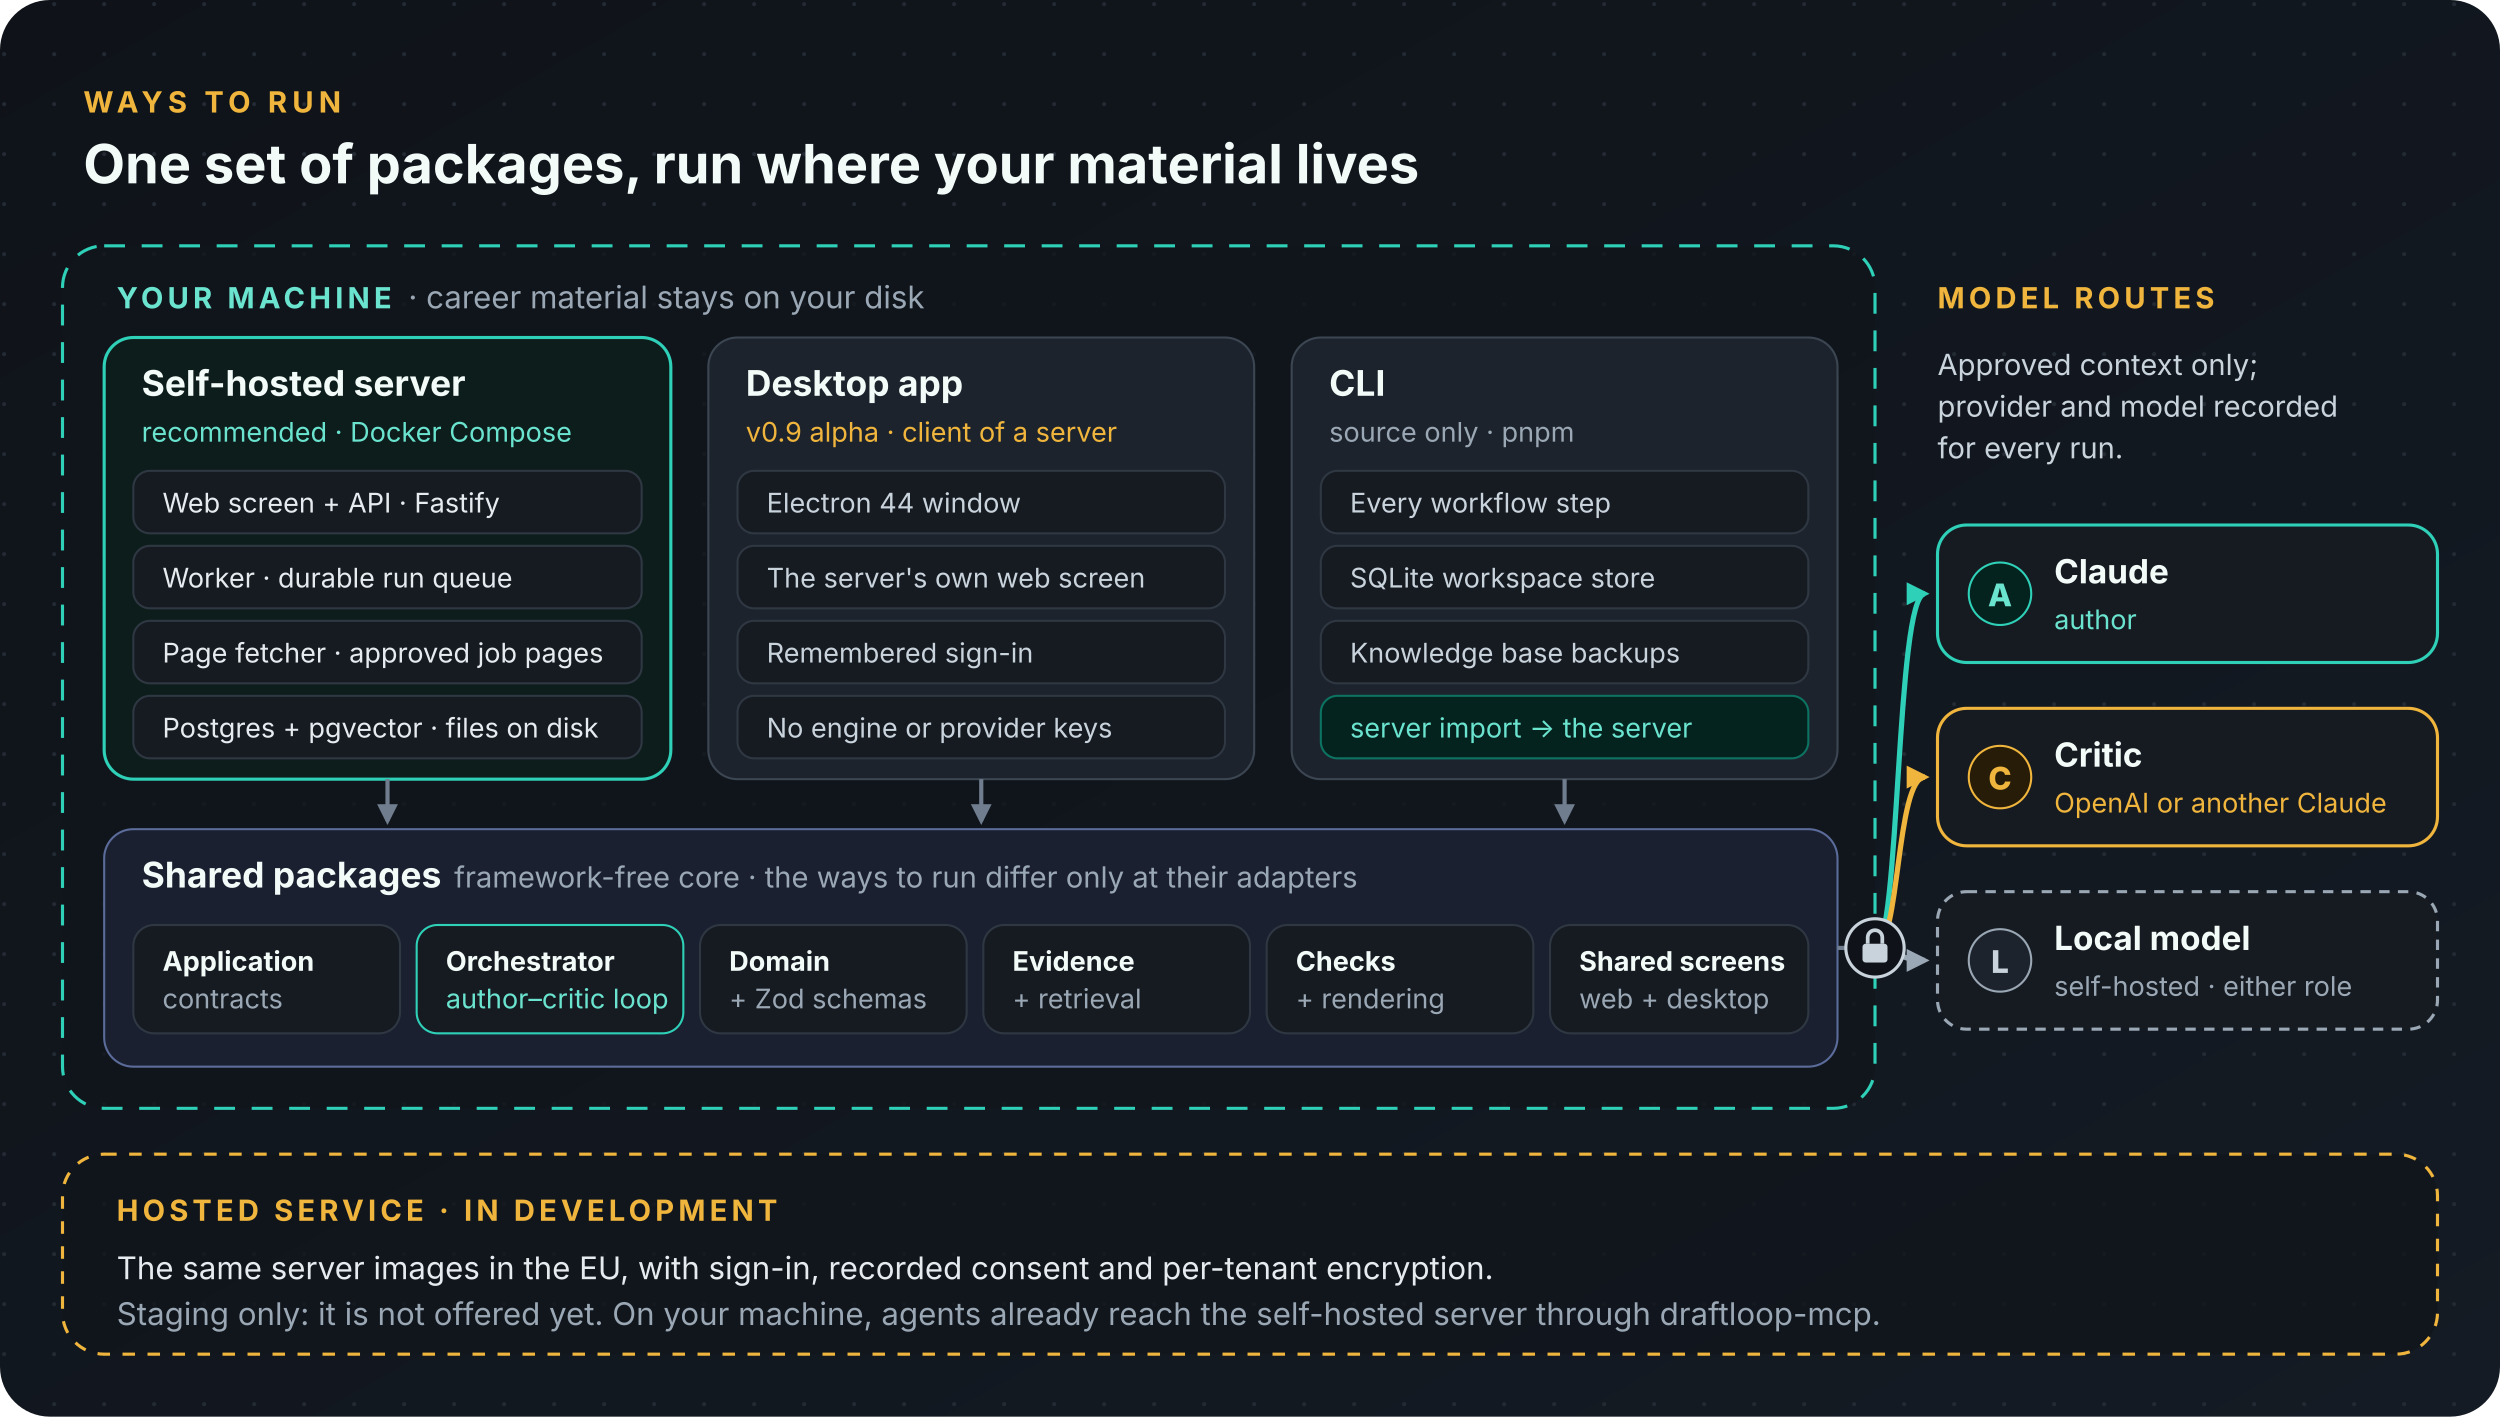
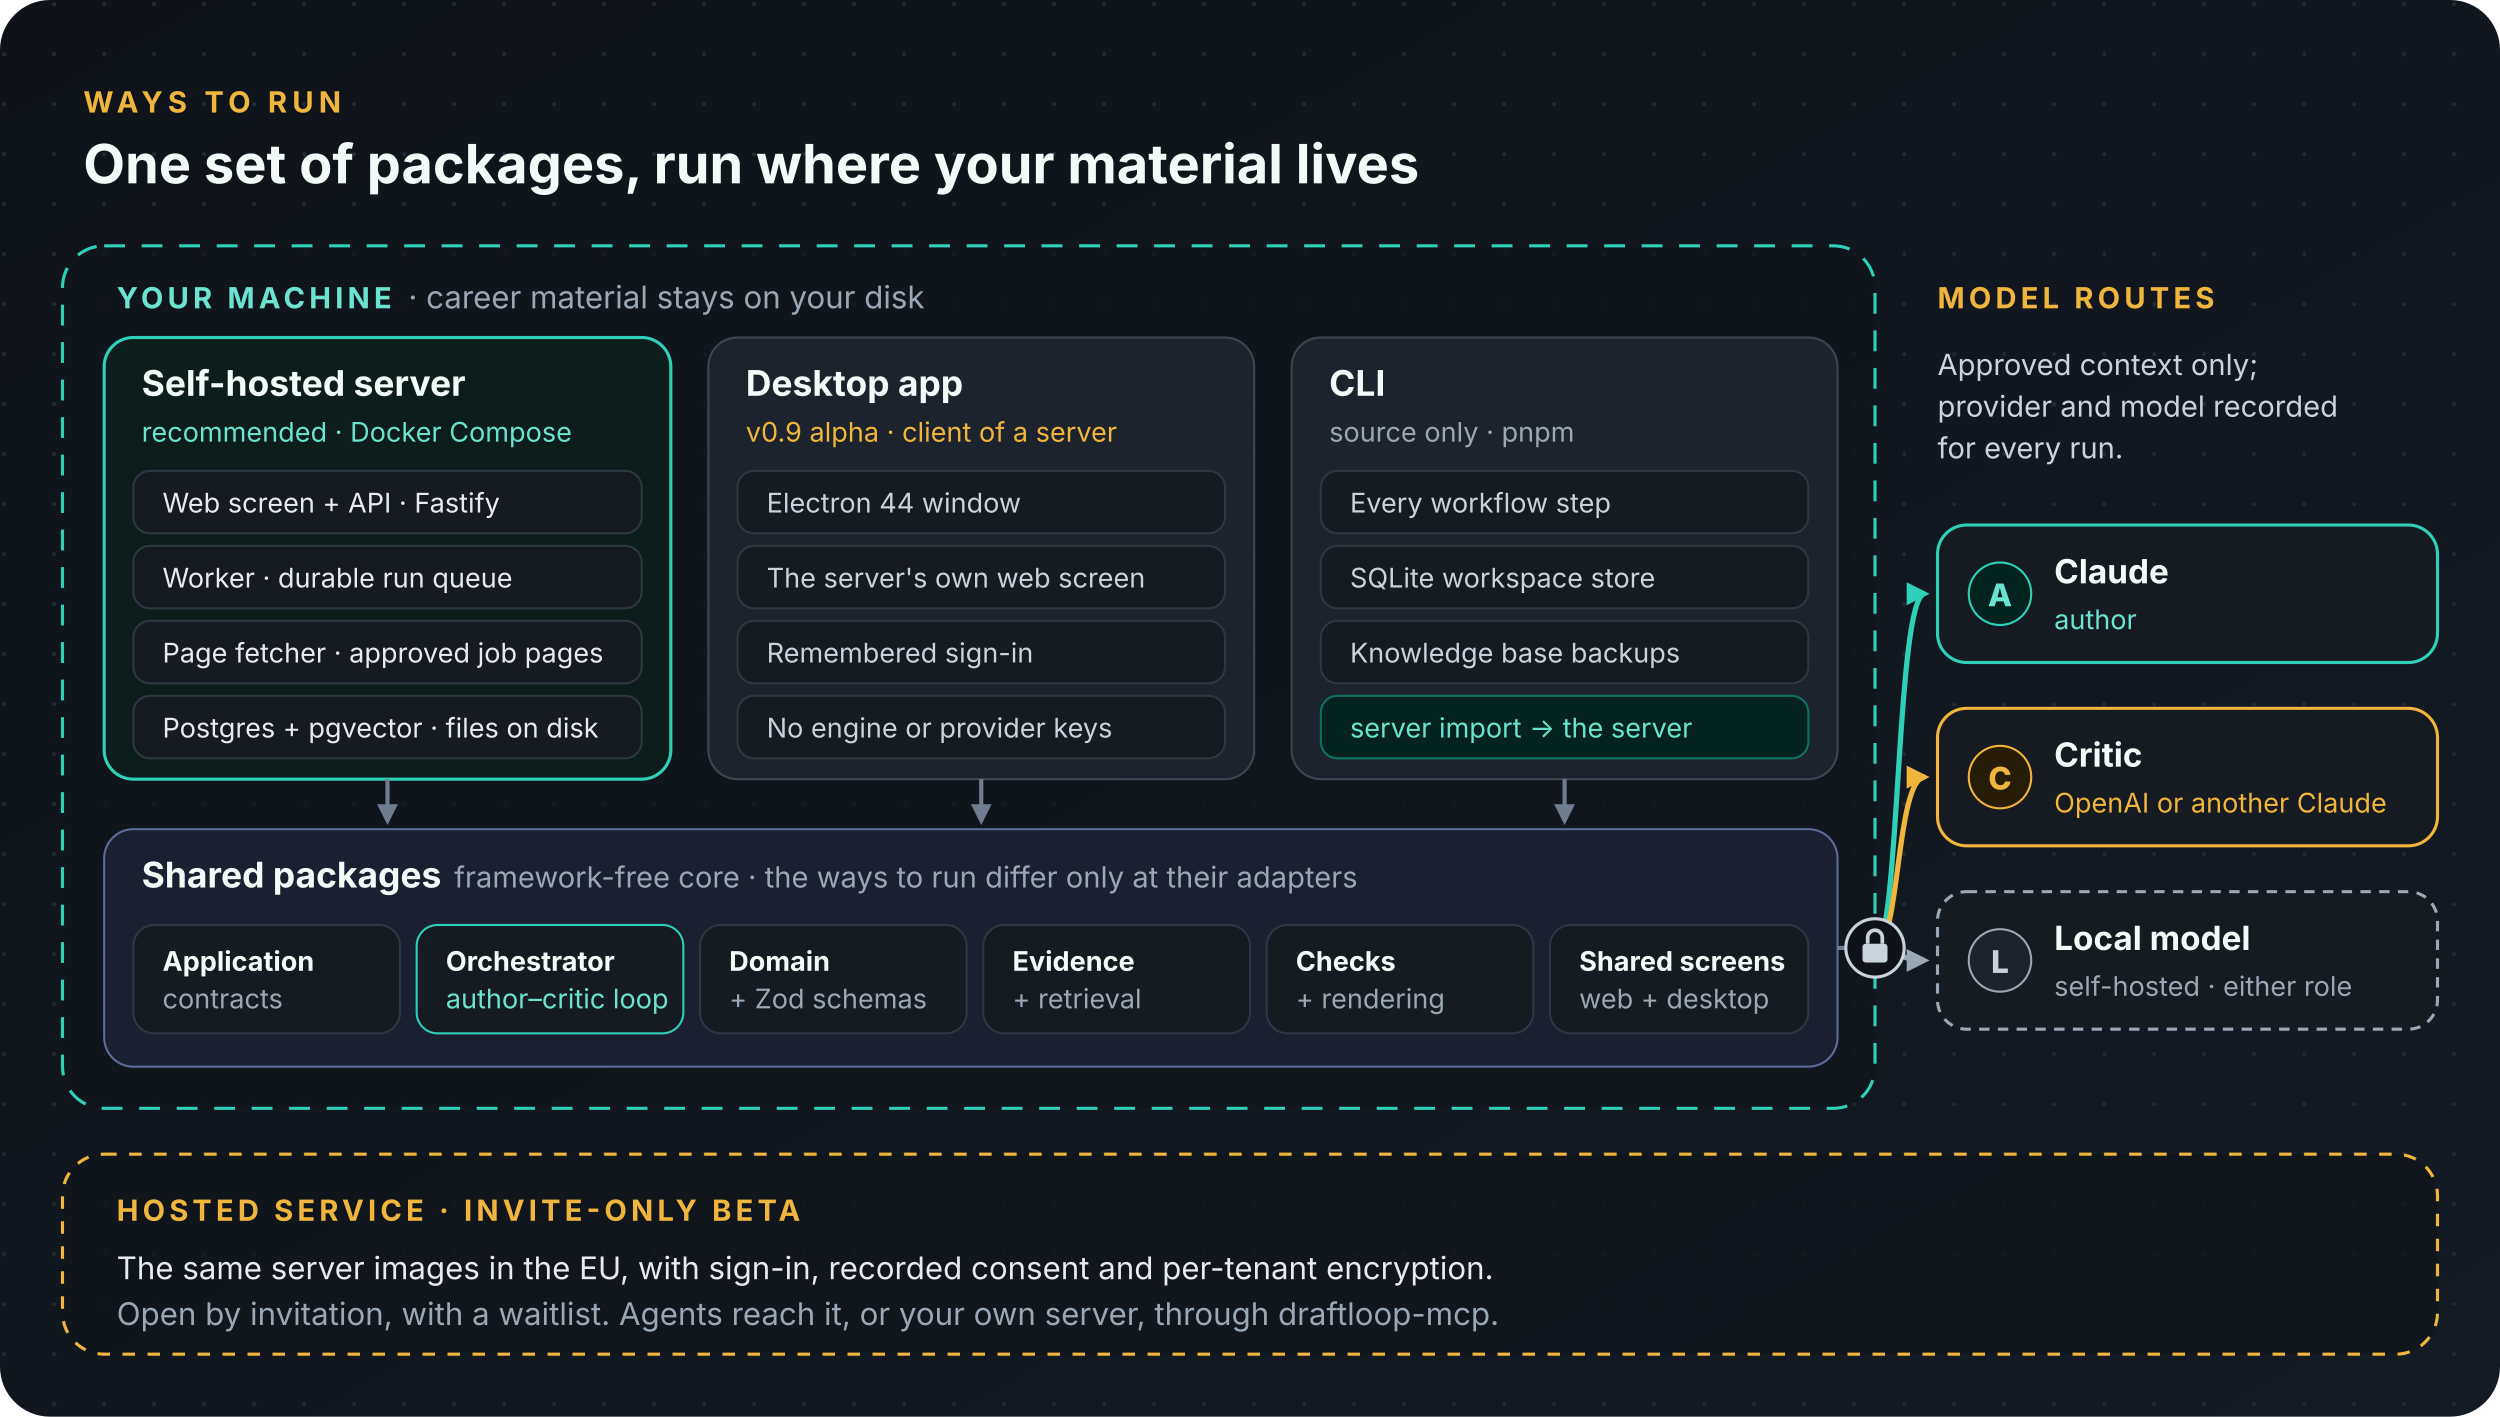
<svg xmlns="http://www.w3.org/2000/svg" width="1200" height="680" viewBox="0 0 1200 680" role="img" aria-labelledby="title desc">
  <defs>
    <linearGradient id="bg" x1="0" y1="0" x2="1" y2="1">
      <stop offset="0" stop-color="#0f1319" />
      <stop offset="1" stop-color="#141b24" />
    </linearGradient>
    <pattern id="dots" width="24" height="24" patternUnits="userSpaceOnUse">
      <circle cx="2" cy="2" r="1" fill="#232a33" />
    </pattern>
    <marker id="arrow" viewBox="0 0 10 10" refX="8" refY="5" markerWidth="10" markerHeight="10" markerUnits="userSpaceOnUse" orient="auto">
      <path d="M0 0 L10 5 L0 10 z" fill="#6f7d8e" />
    </marker>
    <marker id="arrowTeal" viewBox="0 0 10 10" refX="8" refY="5" markerWidth="11" markerHeight="11" markerUnits="userSpaceOnUse" orient="auto">
      <path d="M0 0 L10 5 L0 10 z" fill="#2fd0b8" />
    </marker>
    <marker id="arrowAmber" viewBox="0 0 10 10" refX="8" refY="5" markerWidth="11" markerHeight="11" markerUnits="userSpaceOnUse" orient="auto">
      <path d="M0 0 L10 5 L0 10 z" fill="#f0b53c" />
    </marker>
    <marker id="arrowGrey" viewBox="0 0 10 10" refX="8" refY="5" markerWidth="11" markerHeight="11" markerUnits="userSpaceOnUse" orient="auto">
      <path d="M0 0 L10 5 L0 10 z" fill="#9aa7b4" />
    </marker>
  </defs>
  <rect width="1200" height="680" rx="24" fill="url(#bg)" />
  <rect width="1200" height="680" rx="24" fill="url(#dots)" />
  <g font-family="Inter, 'Segoe UI', 'Helvetica Neue', Helvetica, Arial, sans-serif">
    <text x="40" y="54" font-size="14" font-weight="700" letter-spacing="2.5" fill="#f0b53c">WAYS TO RUN</text>
    <text x="40" y="88" font-size="26" font-weight="700" fill="#f2fbf8">One set of packages, run where your material lives</text>
    <rect x="30" y="118" width="870" height="414" rx="20" fill="#11151b" fill-opacity="0.75" stroke="#2fd0b8" stroke-width="1.5" stroke-dasharray="10 8" />
    <text x="56" y="148" font-size="14" font-weight="700" letter-spacing="2" fill="#6ae3cf">YOUR MACHINE</text>
    <text x="196" y="148" font-size="15" fill="#9aa7b4">· career material stays on your disk</text>
    <rect x="50" y="162" width="272" height="212" rx="14" fill="#0d1d1b" stroke="#2fd0b8" stroke-width="1.5" />
    <text x="68" y="190" font-size="17" font-weight="700" fill="#f2fbf8">Self-hosted server</text>
    <text x="68" y="212" font-size="13" fill="#6ae3cf">recommended · Docker Compose</text>
    <g font-size="13" fill="#e6ebf0">
      <rect x="64" y="226" width="244" height="30" rx="8" fill="#161a21" stroke="#2e3742" />
      <text x="78" y="246">Web screen + API · Fastify</text>
      <rect x="64" y="262" width="244" height="30" rx="8" fill="#161a21" stroke="#2e3742" />
      <text x="78" y="282">Worker · durable run queue</text>
      <rect x="64" y="298" width="244" height="30" rx="8" fill="#161a21" stroke="#2e3742" />
      <text x="78" y="318">Page fetcher · approved job pages</text>
      <rect x="64" y="334" width="244" height="30" rx="8" fill="#161a21" stroke="#2e3742" />
      <text x="78" y="354">Postgres + pgvector · files on disk</text>
    </g>
    <rect x="340" y="162" width="262" height="212" rx="14" fill="#1d232c" stroke="#3b4652" />
    <text x="358" y="190" font-size="17" font-weight="700" fill="#f2fbf8">Desktop app</text>
    <text x="358" y="212" font-size="13" fill="#f0b53c">v0.9 alpha · client of a server</text>
    <g font-size="13" fill="#c9d3dc">
      <rect x="354" y="226" width="234" height="30" rx="8" fill="#161a21" stroke="#2e3742" />
      <text x="368" y="246">Electron 44 window</text>
      <rect x="354" y="262" width="234" height="30" rx="8" fill="#161a21" stroke="#2e3742" />
      <text x="368" y="282">The server's own web screen</text>
      <rect x="354" y="298" width="234" height="30" rx="8" fill="#161a21" stroke="#2e3742" />
      <text x="368" y="318">Remembered sign-in</text>
      <rect x="354" y="334" width="234" height="30" rx="8" fill="#161a21" stroke="#2e3742" />
      <text x="368" y="354">No engine or provider keys</text>
    </g>
    <rect x="620" y="162" width="262" height="212" rx="14" fill="#1d232c" stroke="#3b4652" />
    <text x="638" y="190" font-size="17" font-weight="700" fill="#f2fbf8">CLI</text>
    <text x="638" y="212" font-size="13" fill="#9aa7b4">source only · pnpm</text>
    <g font-size="13" fill="#c9d3dc">
      <rect x="634" y="226" width="234" height="30" rx="8" fill="#161a21" stroke="#2e3742" />
      <text x="648" y="246">Every workflow step</text>
      <rect x="634" y="262" width="234" height="30" rx="8" fill="#161a21" stroke="#2e3742" />
      <text x="648" y="282">SQLite workspace store</text>
      <rect x="634" y="298" width="234" height="30" rx="8" fill="#161a21" stroke="#2e3742" />
      <text x="648" y="318">Knowledge base backups</text>
      <rect x="634" y="334" width="234" height="30" rx="8" fill="#05231e" stroke="#0c7261" />
      <text x="648" y="354" fill="#6ae3cf">server import → the server</text>
    </g>
    <path d="M186 374 V 394" stroke="#6f7d8e" stroke-width="2" marker-end="url(#arrow)" />
    <path d="M471 374 V 394" stroke="#6f7d8e" stroke-width="2" marker-end="url(#arrow)" />
    <path d="M751 374 V 394" stroke="#6f7d8e" stroke-width="2" marker-end="url(#arrow)" />
    <rect x="50" y="398" width="832" height="114" rx="14" fill="#1a2030" stroke="#5b6b9a" />
    <text x="68" y="426" font-size="17" font-weight="700" fill="#f2fbf8">Shared packages</text>
    <text x="218" y="426" font-size="14" fill="#9aa7b4">framework-free core · the ways to run differ only at their adapters</text>
    <g font-size="13" font-weight="700" fill="#f2fbf8">
      <rect x="64" y="444" width="128" height="52" rx="10" fill="#161a21" stroke="#2e3742" />
      <text x="78" y="466">Application</text>
      <text x="78" y="484" font-weight="400" fill="#9aa7b4">contracts</text>
      <rect x="200" y="444" width="128" height="52" rx="10" fill="#161a21" stroke="#2fd0b8" />
      <text x="214" y="466">Orchestrator</text>
      <text x="214" y="484" font-weight="400" fill="#6ae3cf">author–critic loop</text>
      <rect x="336" y="444" width="128" height="52" rx="10" fill="#161a21" stroke="#2e3742" />
      <text x="350" y="466">Domain</text>
      <text x="350" y="484" font-weight="400" fill="#9aa7b4">+ Zod schemas</text>
      <rect x="472" y="444" width="128" height="52" rx="10" fill="#161a21" stroke="#2e3742" />
      <text x="486" y="466">Evidence</text>
      <text x="486" y="484" font-weight="400" fill="#9aa7b4">+ retrieval</text>
      <rect x="608" y="444" width="128" height="52" rx="10" fill="#161a21" stroke="#2e3742" />
      <text x="622" y="466">Checks</text>
      <text x="622" y="484" font-weight="400" fill="#9aa7b4">+ rendering</text>
      <rect x="744" y="444" width="124" height="52" rx="10" fill="#161a21" stroke="#2e3742" />
      <text x="758" y="466">Shared screens</text>
      <text x="758" y="484" font-weight="400" fill="#9aa7b4">web + desktop</text>
    </g>
    <text x="930" y="148" font-size="14" font-weight="700" letter-spacing="2" fill="#f0b53c">MODEL ROUTES</text>
    <text x="930" y="180" font-size="14" fill="#c9d3dc">Approved context only;</text>
    <text x="930" y="200" font-size="14" fill="#c9d3dc">provider and model recorded</text>
    <text x="930" y="220" font-size="14" fill="#c9d3dc">for every run.</text>
    <rect x="930" y="252" width="240" height="66" rx="14" fill="#161a21" stroke="#2fd0b8" stroke-width="1.5" />
    <circle cx="960" cy="285" r="15" fill="#05231e" stroke="#2fd0b8" />
    <text x="960" y="291" font-size="15" font-weight="800" fill="#6ae3cf" text-anchor="middle">A</text>
    <text x="986" y="280" font-size="16" font-weight="700" fill="#f2fbf8">Claude</text>
    <text x="986" y="302" font-size="13" fill="#6ae3cf">author</text>
    <rect x="930" y="340" width="240" height="66" rx="14" fill="#161a21" stroke="#f0b53c" stroke-width="1.5" />
    <circle cx="960" cy="373" r="15" fill="#261c08" stroke="#f0b53c" />
    <text x="960" y="379" font-size="15" font-weight="800" fill="#f0b53c" text-anchor="middle">C</text>
    <text x="986" y="368" font-size="16" font-weight="700" fill="#f2fbf8">Critic</text>
    <text x="986" y="390" font-size="13" fill="#f0b53c">OpenAI or another Claude</text>
    <rect x="930" y="428" width="240" height="66" rx="14" fill="#161a21" stroke="#9aa7b4" stroke-width="1.5" stroke-dasharray="5 4" />
    <circle cx="960" cy="461" r="15" fill="#1d232c" stroke="#9aa7b4" />
    <text x="960" y="467" font-size="15" font-weight="800" fill="#c9d3dc" text-anchor="middle">L</text>
    <text x="986" y="456" font-size="16" font-weight="700" fill="#f2fbf8">Local model</text>
    <text x="986" y="478" font-size="13" fill="#9aa7b4">self-hosted · either role</text>
    <path d="M882 455 H 896" stroke="#6f7d8e" stroke-width="2" />
    <path d="M900 455 C 912 455, 910 285, 924 285" fill="none" stroke="#2fd0b8" stroke-width="2.5" marker-end="url(#arrowTeal)" />
    <path d="M900 455 C 912 455, 910 373, 924 373" fill="none" stroke="#f0b53c" stroke-width="2.5" marker-end="url(#arrowAmber)" />
    <path d="M900 455 C 912 455, 910 461, 924 461" fill="none" stroke="#9aa7b4" stroke-width="2.5" marker-end="url(#arrowGrey)" />
    <g transform="translate(900 455)">
      <circle r="14" fill="#0f1319" stroke="#c9d3dc" stroke-width="1.5" />
      <rect x="-6" y="-2" width="12" height="9" rx="1.5" fill="#c9d3dc" />
      <path d="M-3.5 -2 v-3 a3.5 3.5 0 0 1 7 0 v3" fill="none" stroke="#c9d3dc" stroke-width="1.8" />
    </g>
    <rect x="30" y="554" width="1140" height="96" rx="20" fill="#11151b" fill-opacity="0.75" stroke="#f0b53c" stroke-width="1.5" stroke-dasharray="6 6" />
-     <text x="56" y="586" font-size="14" font-weight="700" letter-spacing="2" fill="#f0b53c">HOSTED SERVICE · IN DEVELOPMENT</text>
+     <text x="56" y="586" font-size="14" font-weight="700" letter-spacing="2" fill="#f0b53c">HOSTED SERVICE · INVITE-ONLY BETA</text>
    <text x="56" y="614" font-size="15" fill="#e6ebf0">The same server images in the EU, with sign-in, recorded consent and per-tenant encryption.</text>
-     <text x="56" y="636" font-size="15" fill="#9aa7b4">Staging only: it is not offered yet. On your machine, agents already reach the self-hosted server through draftloop-mcp.</text>
+     <text x="56" y="636" font-size="15" fill="#9aa7b4">Open by invitation, with a waitlist. Agents reach it, or your own server, through draftloop-mcp.</text>
  </g>
</svg>
